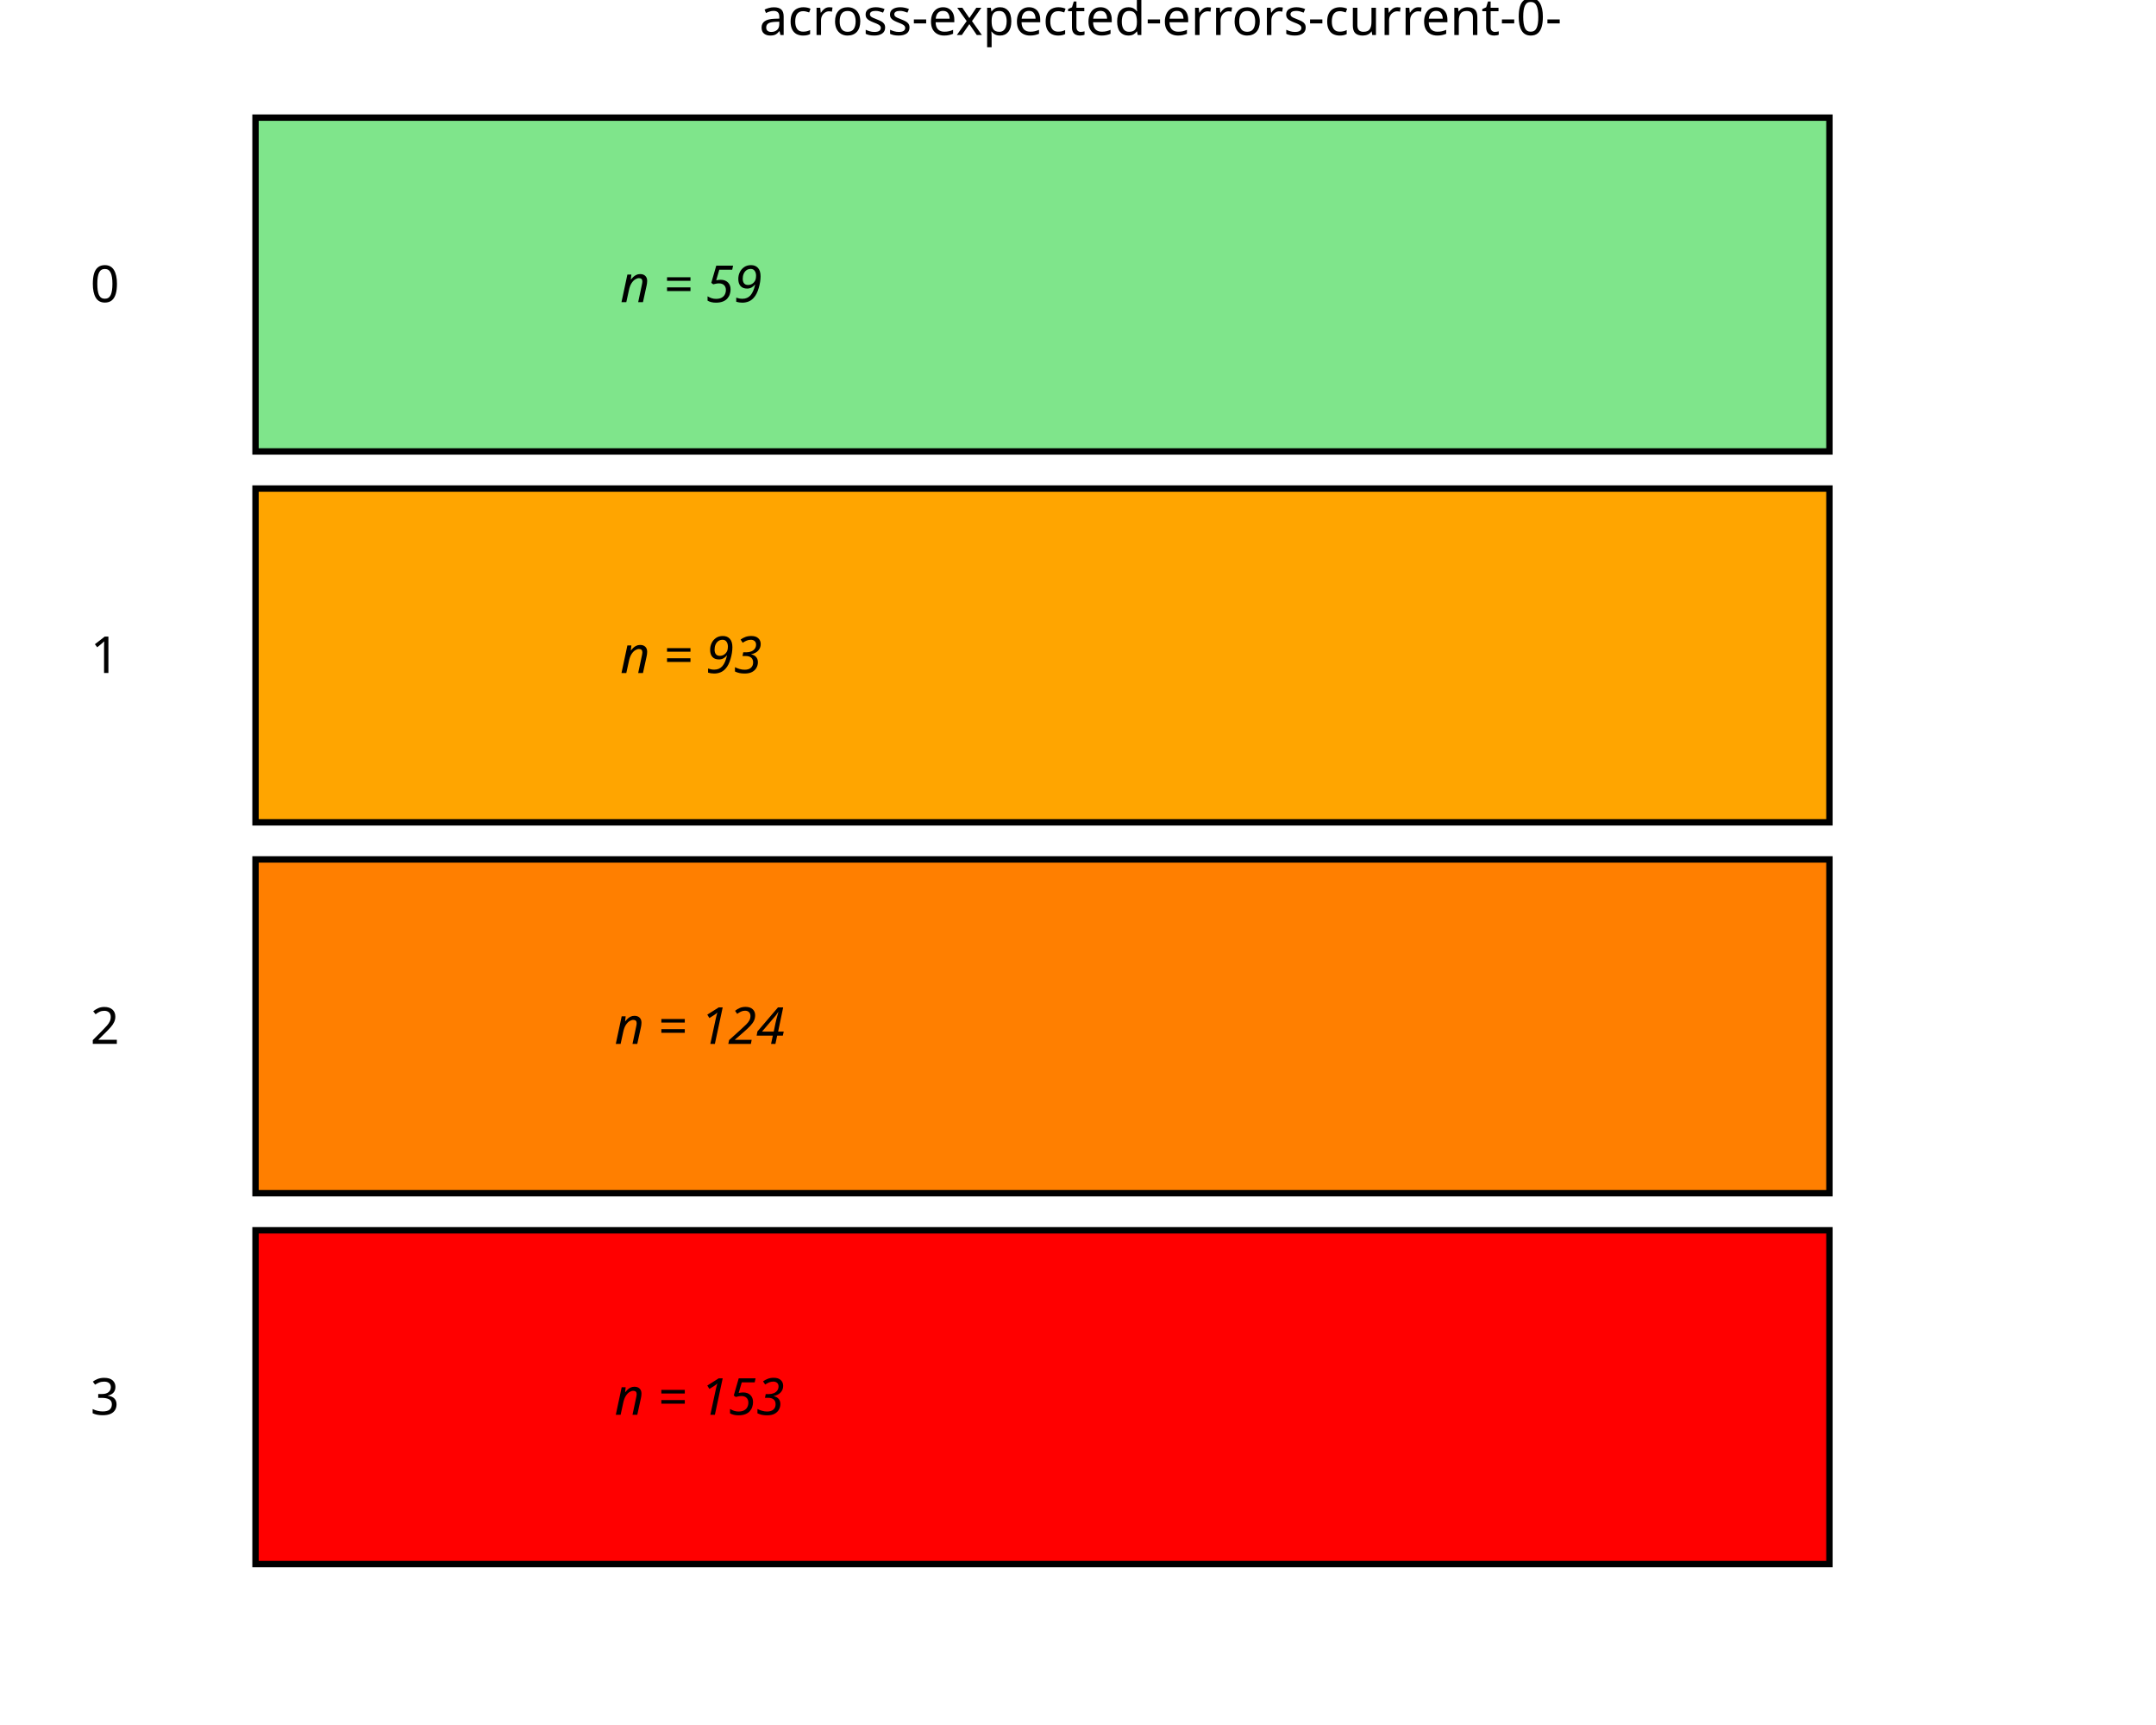
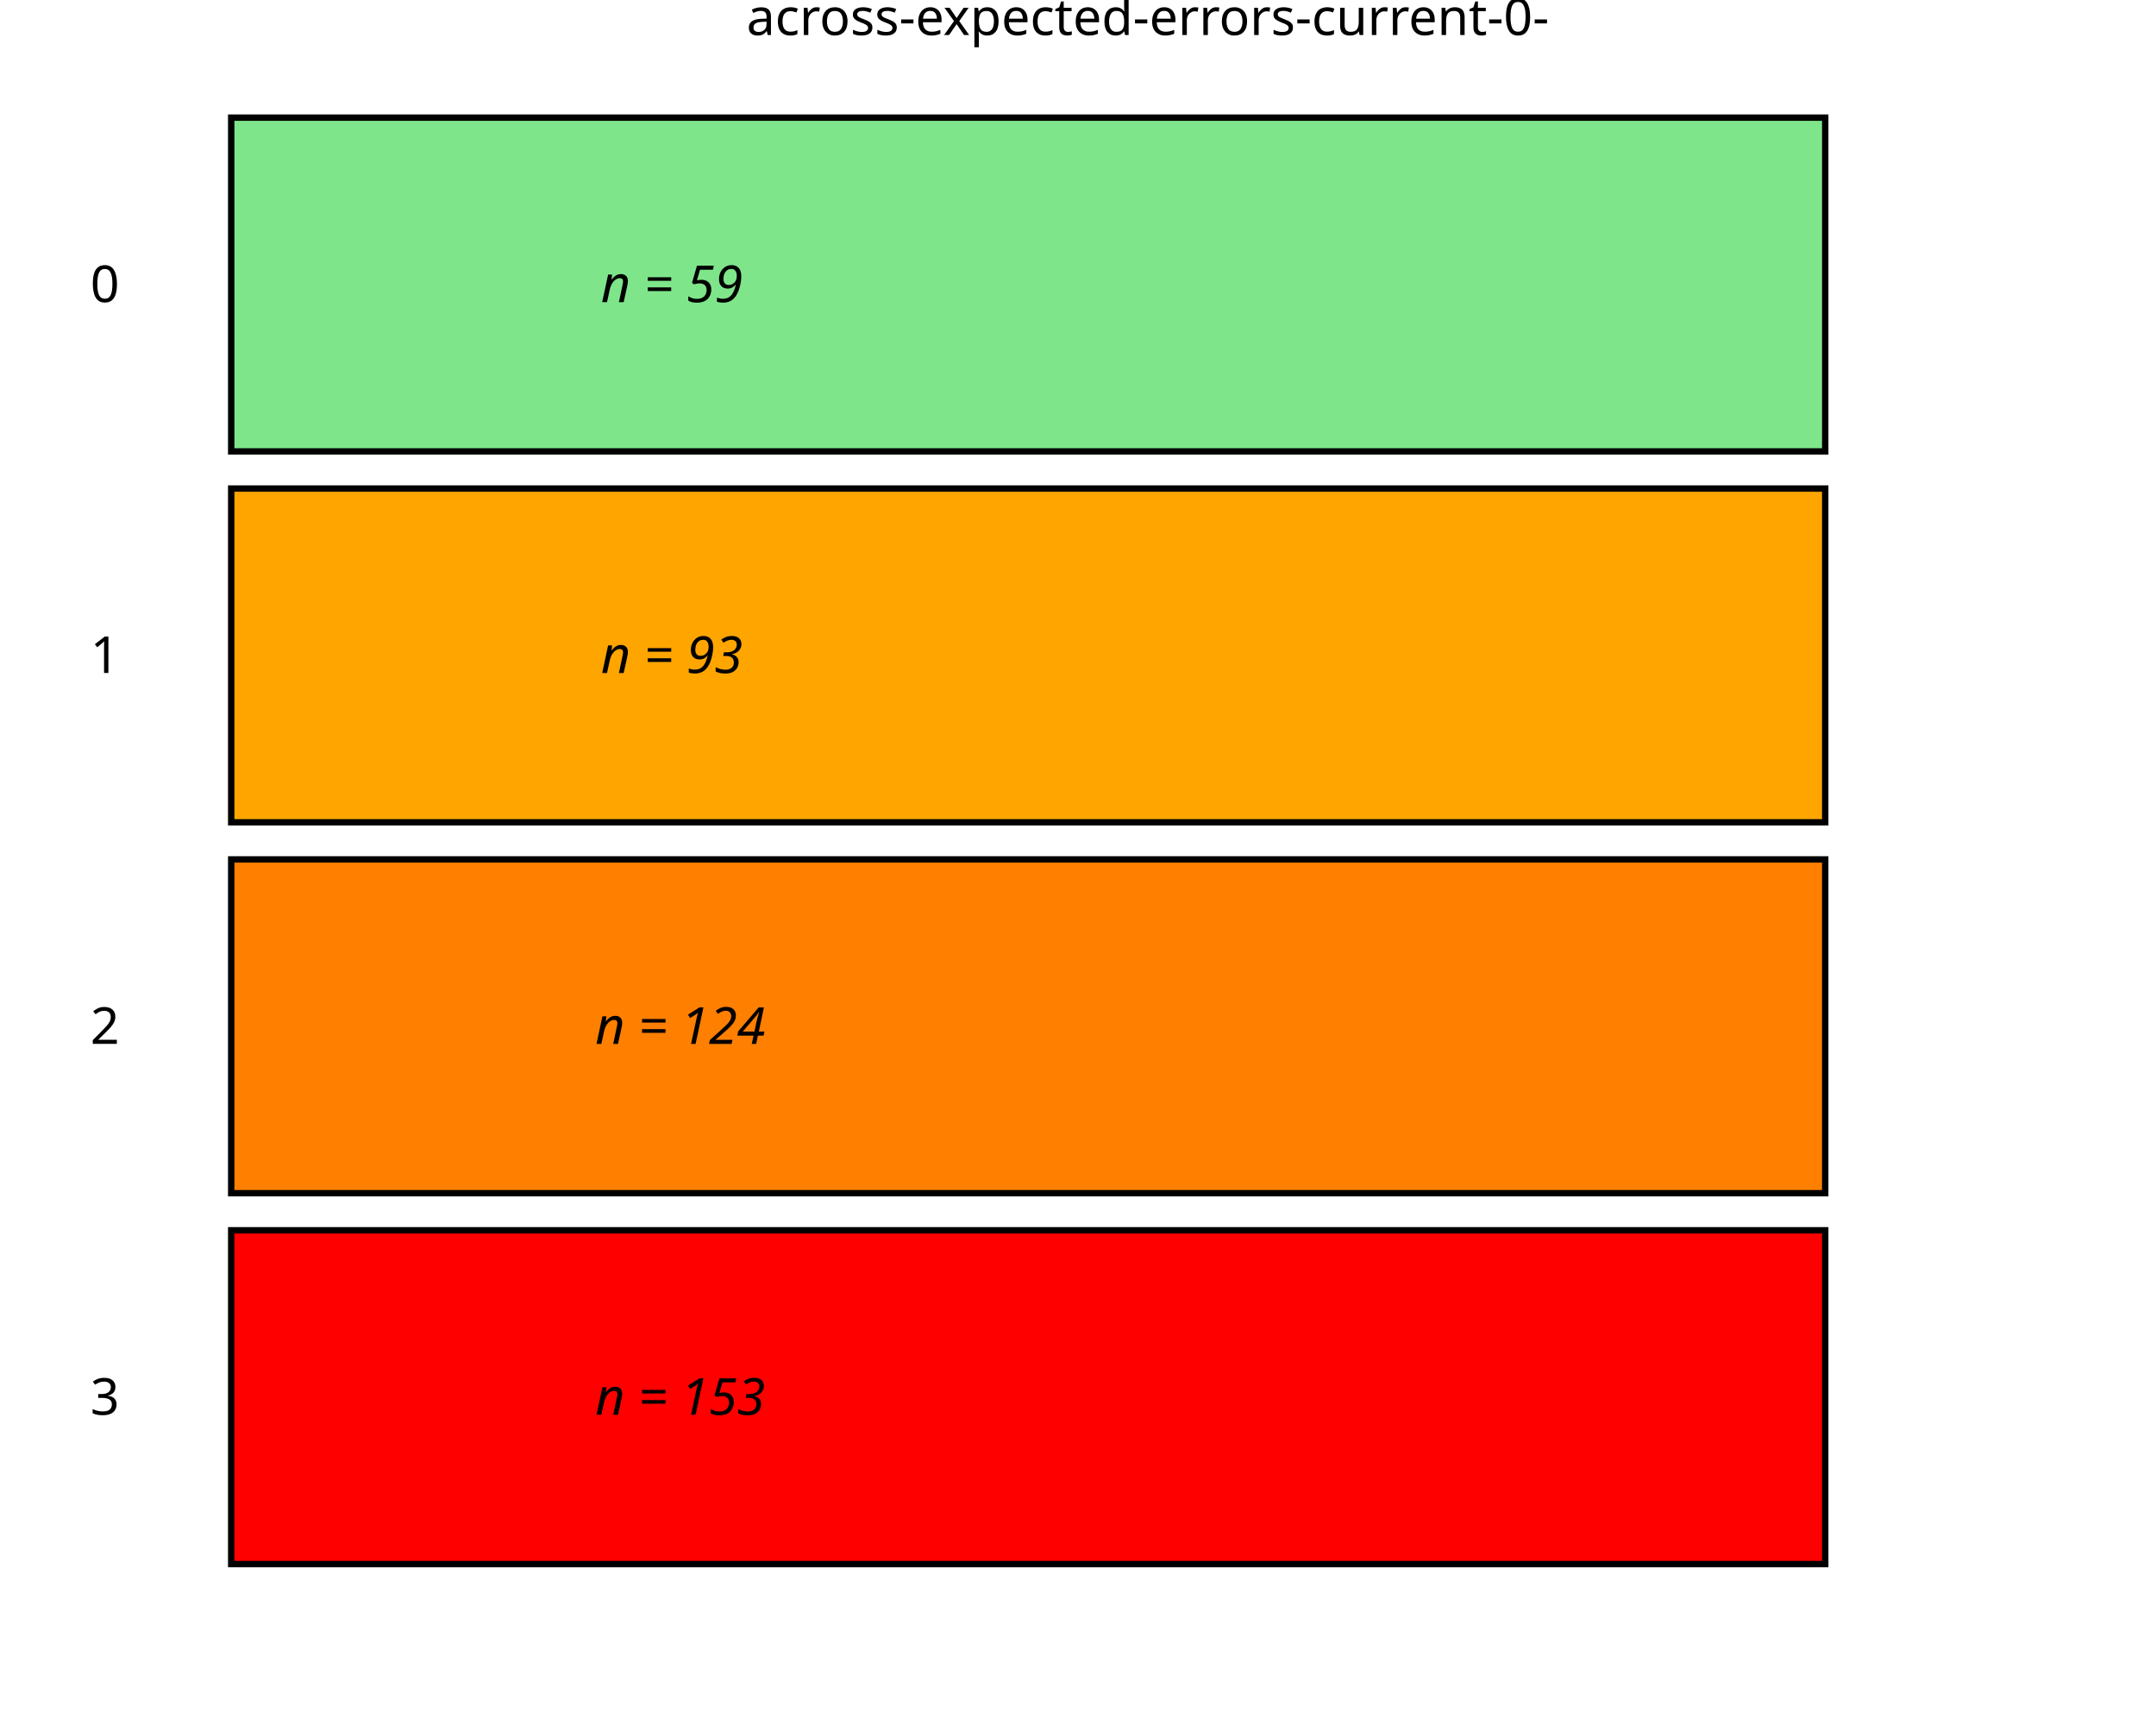
<svg xmlns="http://www.w3.org/2000/svg" class="svglite" data-engine-version="2.0" width="720.00pt" height="576.00pt" viewBox="0 0 720.00 576.00">
  <defs>
    <style type="text/css">
    .svglite line, .svglite polyline, .svglite polygon, .svglite path, .svglite rect, .svglite circle {
      fill: none;
      stroke: #000000;
      stroke-linecap: round;
      stroke-linejoin: round;
      stroke-miterlimit: 10.00;
    }
  </style>
  </defs>
  <rect width="100%" height="100%" style="stroke: none; fill: #FFFFFF;" />
  <defs>
    <clipPath id="cpMC4wMHw3MjAuMDB8MC4wMHw1NzYuMDA=">
      <rect x="0.00" y="0.00" width="720.00" height="576.00" />
    </clipPath>
  </defs>
  <g clip-path="url(#cpMC4wMHw3MjAuMDB8MC4wMHw1NzYuMDA=)">
-     <rect x="-0" y="0.00" width="720.00" height="576.00" style="stroke-width: 10.67; stroke: none;" />
+     <rect x="0.00" y="0.00" width="720.00" height="576.00" style="stroke-width: 10.67; stroke: none;" />
  </g>
  <defs>
-     <clipPath id="cpNTUuMTF8NzIwLjAwfDIwLjcxfDU0MC44NQ==">
-       <rect x="55.11" y="20.71" width="664.89" height="520.14" />
+     <clipPath id="cpNDYuNjB8NzIwLjAwfDIwLjcxfDU0MC44NQ==">
+       <rect x="46.60" y="20.71" width="673.40" height="520.14" />
    </clipPath>
  </defs>
-   <g clip-path="url(#cpNTUuMTF8NzIwLjAwfDIwLjcxfDU0MC44NQ==)">
-     <rect x="55.11" y="20.71" width="664.89" height="520.14" style="stroke-width: 10.67; stroke: none;" />
-     <rect x="85.33" y="39.28" width="525.61" height="111.46" style="stroke-width: 2.13; stroke-linecap: butt; stroke-linejoin: miter; fill: #7FE58B;" />
-     <rect x="85.33" y="163.13" width="525.61" height="111.46" style="stroke-width: 2.13; stroke-linecap: butt; stroke-linejoin: miter; fill: #FFA500;" />
-     <rect x="85.33" y="286.97" width="525.61" height="111.46" style="stroke-width: 2.13; stroke-linecap: butt; stroke-linejoin: miter; fill: #FF7F00;" />
-     <rect x="85.33" y="410.81" width="525.61" height="111.46" style="stroke-width: 2.13; stroke-linecap: butt; stroke-linejoin: miter; fill: #FF0000;" />
-     <text x="207.14" y="100.89" style="font-size: 17.07px; font-style: italic; font-family: sans;" textLength="47.95px" lengthAdjust="spacingAndGlyphs">n = 59</text>
-     <text x="207.14" y="224.73" style="font-size: 17.07px; font-style: italic; font-family: sans;" textLength="47.95px" lengthAdjust="spacingAndGlyphs">n = 93</text>
-     <text x="205.24" y="348.57" style="font-size: 17.07px; font-style: italic; font-family: sans;" textLength="57.44px" lengthAdjust="spacingAndGlyphs">n = 124</text>
-     <text x="205.24" y="472.42" style="font-size: 17.07px; font-style: italic; font-family: sans;" textLength="57.44px" lengthAdjust="spacingAndGlyphs">n = 153</text>
-     <rect x="55.11" y="20.71" width="664.89" height="520.14" style="stroke-width: 0.00; stroke: none;" />
+   <g clip-path="url(#cpNDYuNjB8NzIwLjAwfDIwLjcxfDU0MC44NQ==)">
+     <rect x="46.60" y="20.71" width="673.40" height="520.14" style="stroke-width: 10.67; stroke: none;" />
+     <rect x="77.21" y="39.28" width="532.33" height="111.46" style="stroke-width: 2.13; stroke-linecap: butt; stroke-linejoin: miter; fill: #7FE58B;" />
+     <rect x="77.21" y="163.13" width="532.33" height="111.46" style="stroke-width: 2.13; stroke-linecap: butt; stroke-linejoin: miter; fill: #FFA500;" />
+     <rect x="77.21" y="286.97" width="532.33" height="111.46" style="stroke-width: 2.13; stroke-linecap: butt; stroke-linejoin: miter; fill: #FF7F00;" />
+     <rect x="77.21" y="410.81" width="532.33" height="111.46" style="stroke-width: 2.13; stroke-linecap: butt; stroke-linejoin: miter; fill: #FF0000;" />
+     <text x="200.70" y="100.89" style="font-size: 17.07px; font-style: italic; font-family: sans;" textLength="47.95px" lengthAdjust="spacingAndGlyphs">n = 59</text>
+     <text x="200.70" y="224.73" style="font-size: 17.07px; font-style: italic; font-family: sans;" textLength="47.95px" lengthAdjust="spacingAndGlyphs">n = 93</text>
+     <text x="198.80" y="348.57" style="font-size: 17.07px; font-style: italic; font-family: sans;" textLength="57.44px" lengthAdjust="spacingAndGlyphs">n = 124</text>
+     <text x="198.80" y="472.42" style="font-size: 17.07px; font-style: italic; font-family: sans;" textLength="57.44px" lengthAdjust="spacingAndGlyphs">n = 153</text>
+     <rect x="46.60" y="20.71" width="673.40" height="520.14" style="stroke-width: 0.00; stroke: none;" />
  </g>
  <g clip-path="url(#cpMC4wMHw3MjAuMDB8MC4wMHw1NzYuMDA=)">
-     <polyline points="55.11,540.85 55.11,20.71 " style="stroke-width: 0.00; stroke: none; stroke-linecap: butt;" />
+     <polyline points="46.60,540.85 46.60,20.71 " style="stroke-width: 0.00; stroke: none; stroke-linecap: butt;" />
    <text x="30.17" y="472.39" style="font-size: 17.00px; font-family: sans;" textLength="9.46px" lengthAdjust="spacingAndGlyphs">3</text>
    <text x="30.17" y="348.55" style="font-size: 17.00px; font-family: sans;" textLength="9.46px" lengthAdjust="spacingAndGlyphs">2</text>
    <text x="30.17" y="224.71" style="font-size: 17.00px; font-family: sans;" textLength="9.46px" lengthAdjust="spacingAndGlyphs">1</text>
    <text x="30.17" y="100.86" style="font-size: 17.00px; font-family: sans;" textLength="9.46px" lengthAdjust="spacingAndGlyphs">0</text>
-     <text x="387.55" y="11.70" text-anchor="middle" style="font-size: 17.00px; font-family: sans;" textLength="254.18px" lengthAdjust="spacingAndGlyphs">across-expected-errors-current-0-</text>
+     <polyline points="46.60,540.85 720.00,540.85 " style="stroke-width: 0.00; stroke: none; stroke-linecap: butt;" />
+     <text x="383.30" y="11.70" text-anchor="middle" style="font-size: 17.00px; font-family: sans;" textLength="254.18px" lengthAdjust="spacingAndGlyphs">across-expected-errors-current-0-</text>
  </g>
</svg>
